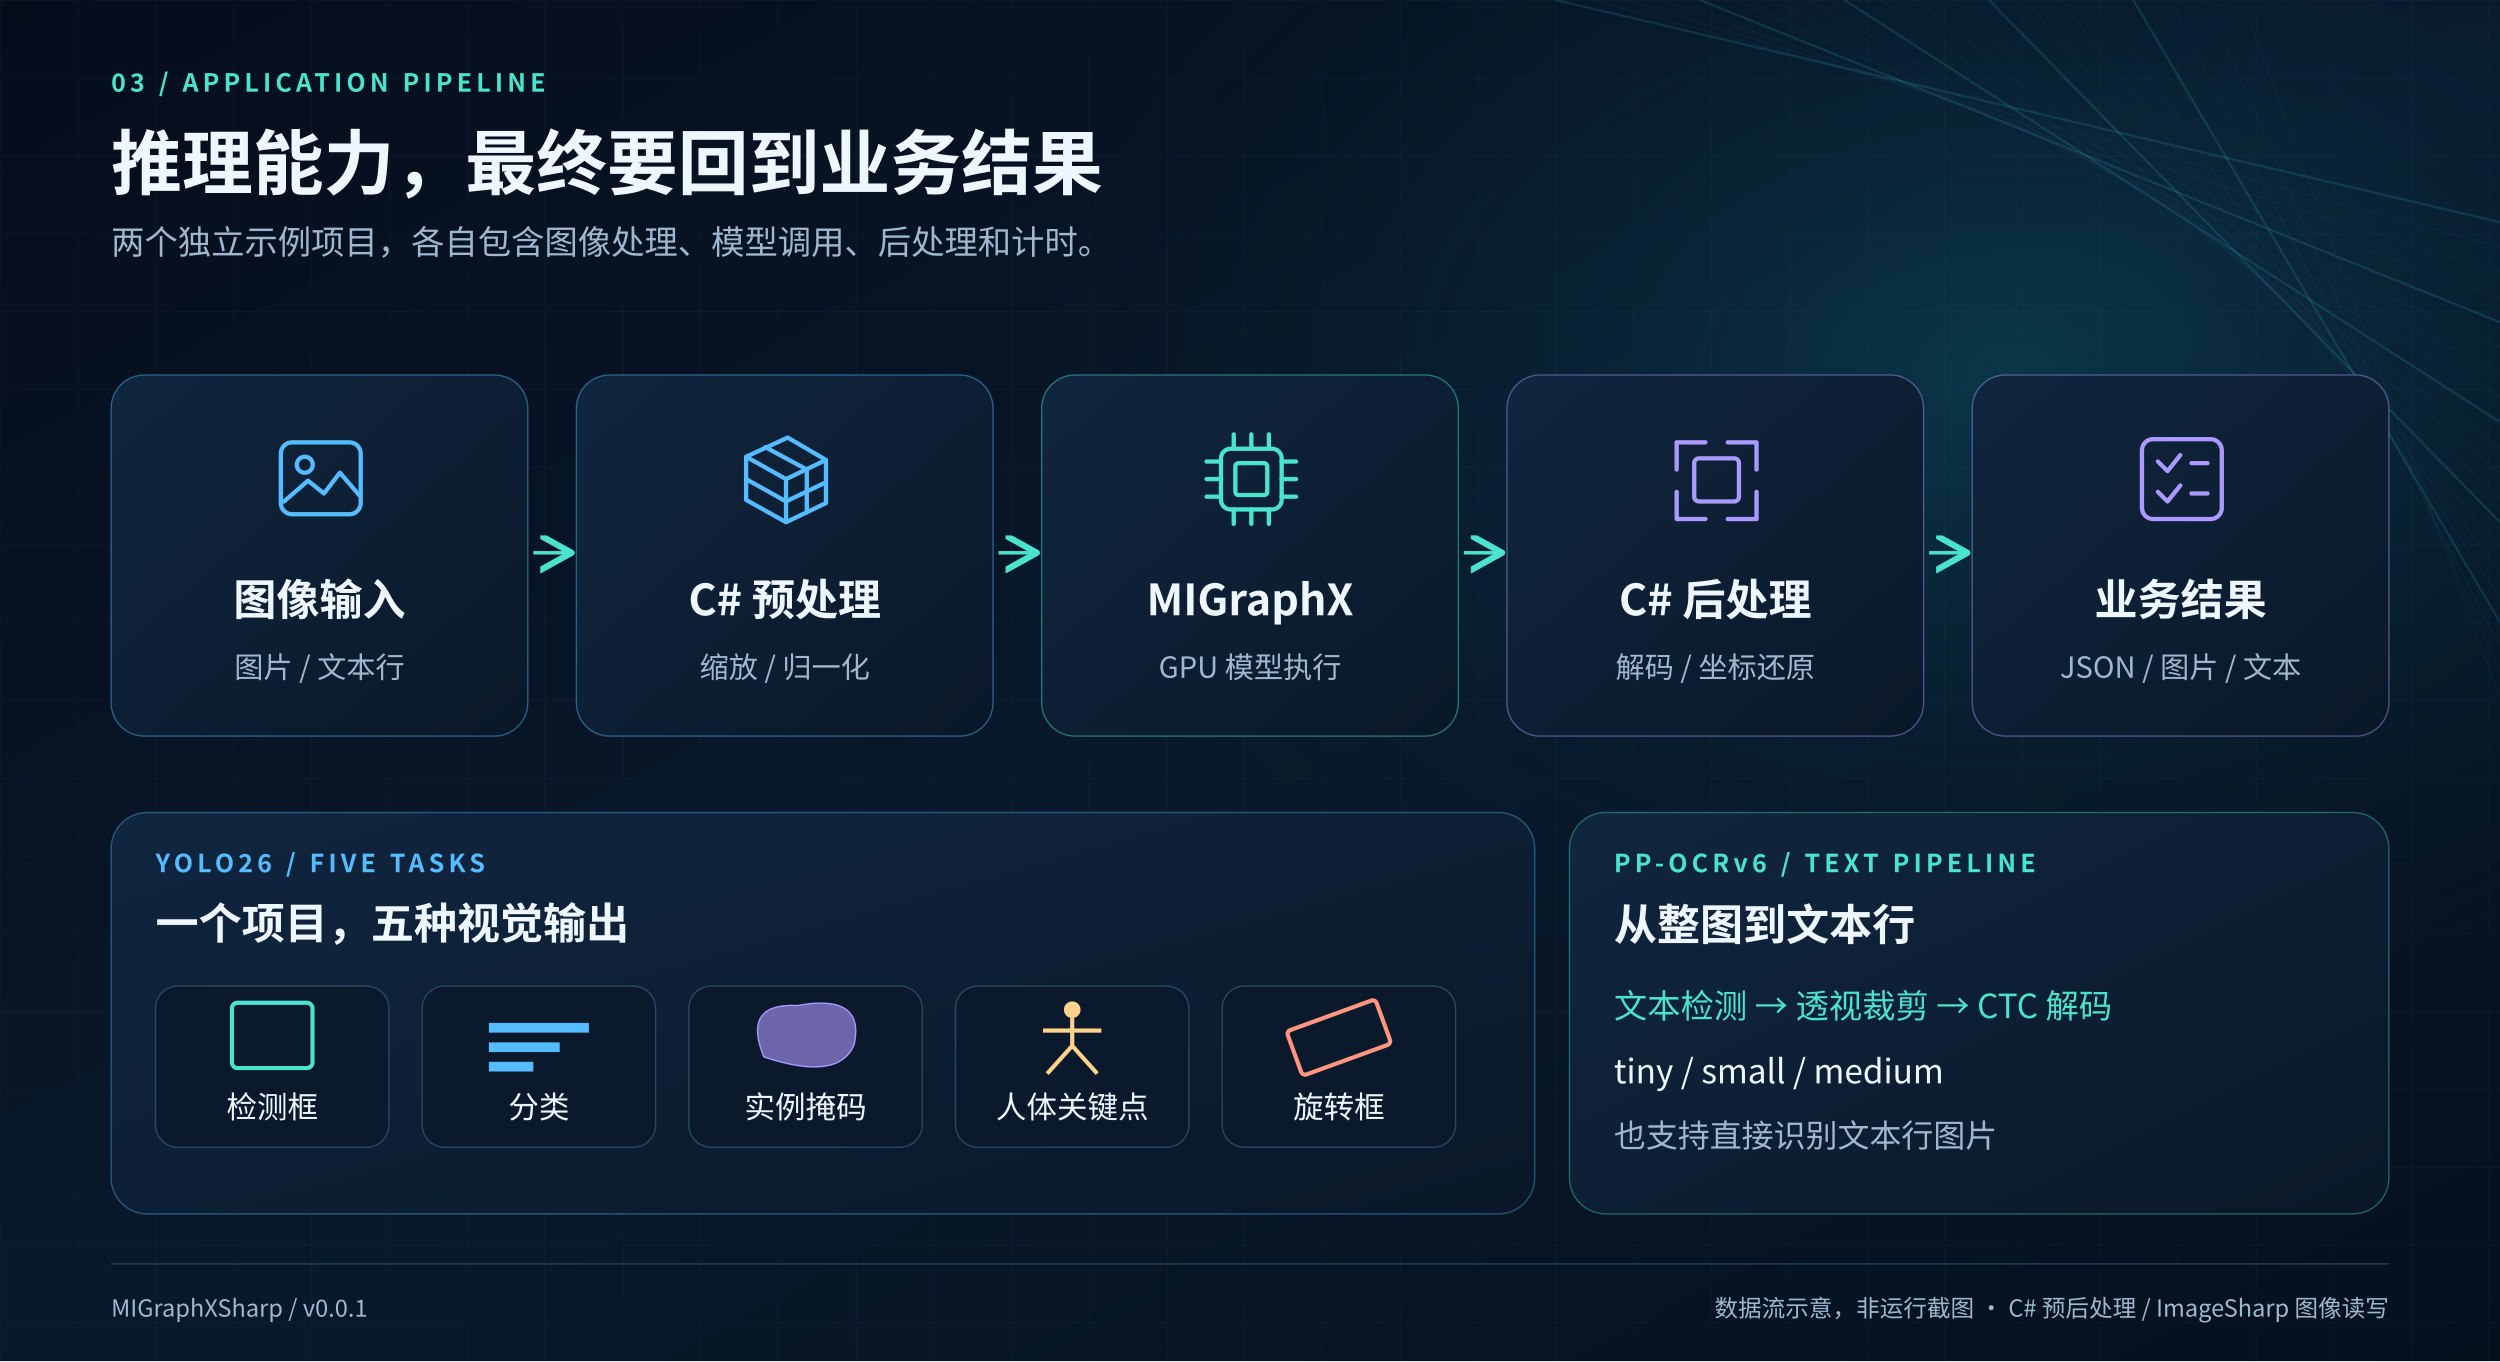
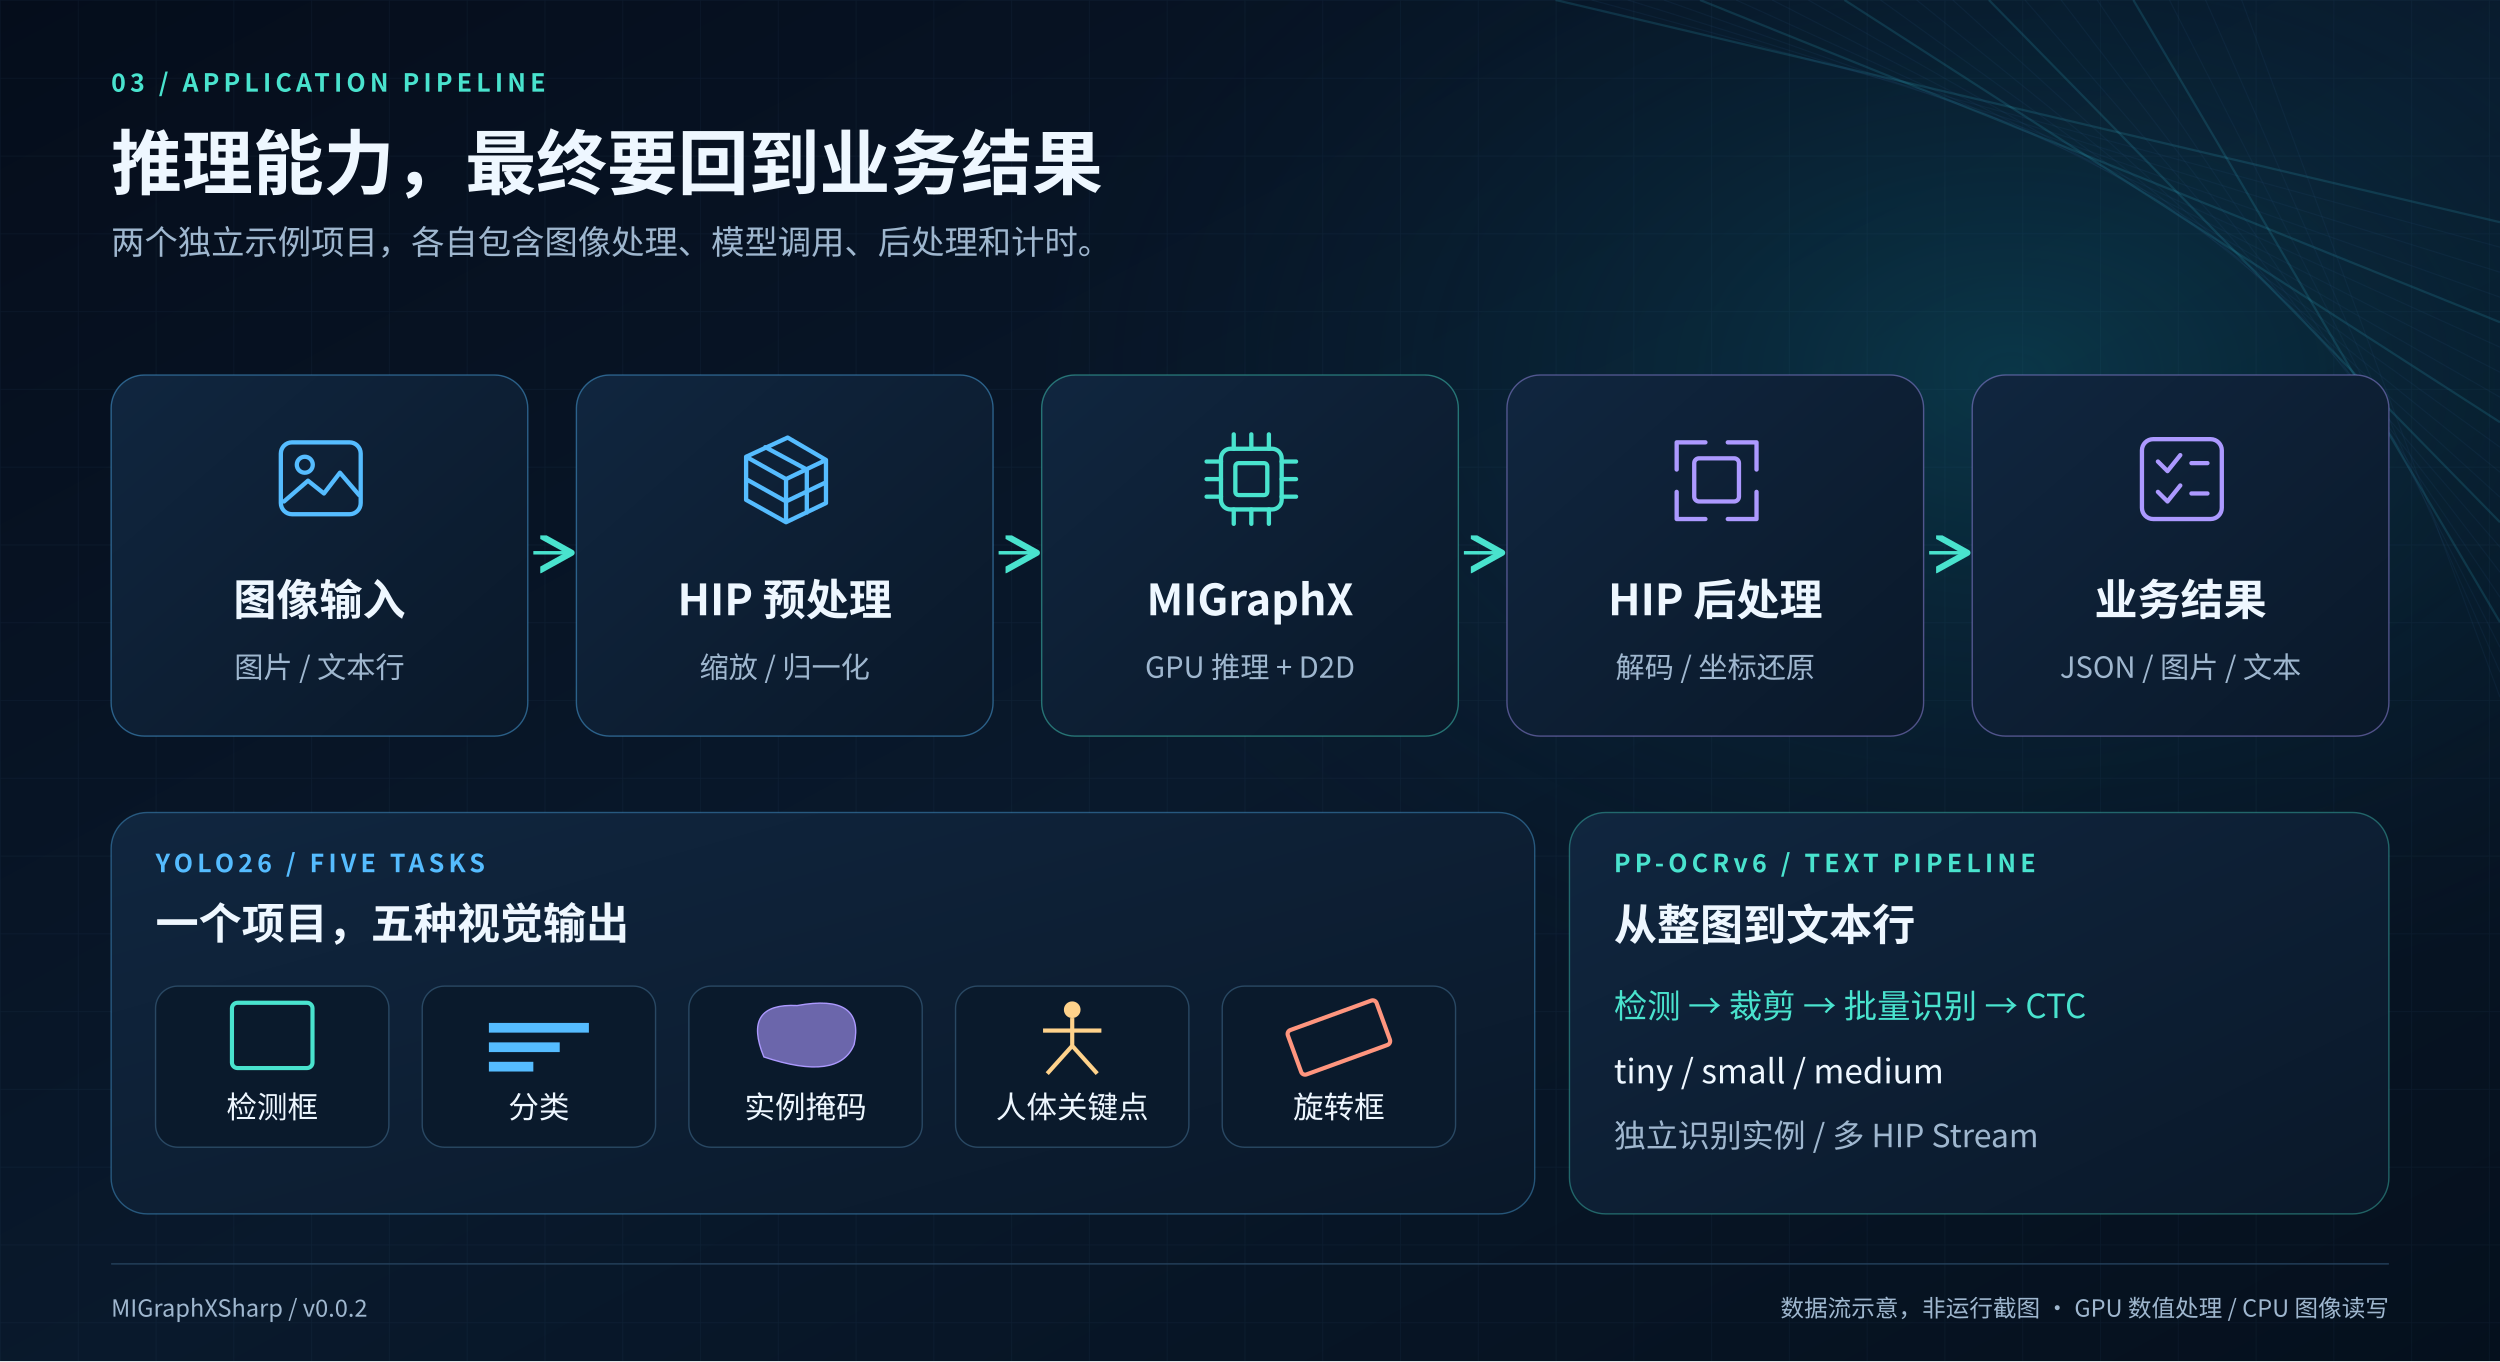
<svg xmlns="http://www.w3.org/2000/svg" width="1800" height="980" viewBox="0 0 1800 980" role="img" aria-labelledby="title desc">
  <defs>
    <linearGradient id="background" x1="0" y1="0" x2="1" y2="1">
      <stop stop-color="#050d1b" />
      <stop offset=".52" stop-color="#09192c" />
      <stop offset="1" stop-color="#05101d" />
    </linearGradient>
    <linearGradient id="card" x1="0" y1="0" x2="1" y2="1">
      <stop stop-color="#10263f" />
      <stop offset="1" stop-color="#0a1829" />
    </linearGradient>
    <linearGradient id="teal" x1="0" y1="0" x2="1" y2="0">
      <stop stop-color="#36b6eb" />
      <stop offset="1" stop-color="#64f1c5" />
    </linearGradient>
    <linearGradient id="purple" x1="0" y1="0" x2="1" y2="0">
      <stop stop-color="#7777ed" />
      <stop offset="1" stop-color="#c2a7ff" />
    </linearGradient>
    <linearGradient id="warm" x1="0" y1="0" x2="1" y2="0">
      <stop stop-color="#fe987a" />
      <stop offset="1" stop-color="#ffda96" />
    </linearGradient>
    <linearGradient id="chip" x1="0" y1="0" x2="1" y2="1">
      <stop stop-color="#1d657f" />
      <stop offset=".5" stop-color="#103856" />
      <stop offset="1" stop-color="#172f60" />
    </linearGradient>
    <radialGradient id="halo">
      <stop stop-color="#0d8694" stop-opacity=".27" />
      <stop offset="1" stop-color="#062c42" stop-opacity="0" />
    </radialGradient>
    <pattern id="grid" width="56" height="56" patternUnits="userSpaceOnUse">
      <path d="M56 0H0V56" fill="none" stroke="#77b9ef" stroke-opacity=".055" />
    </pattern>
    <filter id="glow" x="-100%" y="-100%" width="300%" height="300%">
      <feGaussianBlur stdDeviation="9" />
    </filter>
    <filter id="shadow" x="-30%" y="-50%" width="160%" height="220%">
      <feDropShadow dx="0" dy="18" stdDeviation="18" flood-color="#000817" flood-opacity=".7" />
    </filter>
    <marker id="arrow" markerWidth="12" markerHeight="12" refX="8" refY="5" orient="auto">
      <path d="M0 0L9 5L0 10" fill="none" stroke="#49e3ce" stroke-width="1.8" stroke-linecap="round" stroke-linejoin="round" />
    </marker>
    <marker id="purple-arrow" markerWidth="10" markerHeight="10" refX="8" refY="5" orient="auto">
      <path d="M0 0L9 5L0 10" fill="none" stroke="#ac99ff" stroke-width="1.8" stroke-linecap="round" stroke-linejoin="round" />
    </marker>
  </defs>
  <g font-family="Microsoft YaHei, Noto Sans CJK SC, Arial, sans-serif">
    <rect width="1800" height="980" fill="url(#background)" />
    <rect width="1800" height="980" fill="url(#grid)" />
    <ellipse cx="1450" cy="270" rx="720" ry="470" fill="url(#halo)" />
    <path d="M1120 0L1800 160" fill="none" stroke="#37c9e3" stroke-width="1.6" opacity=".15" />
    <path d="M1146 0L1800 178" fill="none" stroke="#234c77" stroke-width="0.8" opacity=".15" />
    <path d="M1172 0L1800 196" fill="none" stroke="#234c77" stroke-width="0.8" opacity=".15" />
    <path d="M1198 0L1800 214" fill="none" stroke="#234c77" stroke-width="0.8" opacity=".15" />
    <path d="M1224 0L1800 232" fill="none" stroke="#37c9e3" stroke-width="1.6" opacity=".15" />
    <path d="M1250 0L1800 250" fill="none" stroke="#234c77" stroke-width="0.8" opacity=".15" />
    <path d="M1276 0L1800 268" fill="none" stroke="#234c77" stroke-width="0.8" opacity=".15" />
    <path d="M1302 0L1800 286" fill="none" stroke="#234c77" stroke-width="0.8" opacity=".15" />
    <path d="M1328 0L1800 304" fill="none" stroke="#37c9e3" stroke-width="1.6" opacity=".15" />
    <path d="M1354 0L1800 322" fill="none" stroke="#234c77" stroke-width="0.8" opacity=".15" />
    <path d="M1380 0L1800 340" fill="none" stroke="#234c77" stroke-width="0.8" opacity=".15" />
    <path d="M1406 0L1800 358" fill="none" stroke="#234c77" stroke-width="0.8" opacity=".15" />
    <path d="M1432 0L1800 376" fill="none" stroke="#37c9e3" stroke-width="1.6" opacity=".15" />
    <path d="M1458 0L1800 394" fill="none" stroke="#234c77" stroke-width="0.8" opacity=".15" />
    <path d="M1484 0L1800 412" fill="none" stroke="#234c77" stroke-width="0.8" opacity=".15" />
    <path d="M1510 0L1800 430" fill="none" stroke="#234c77" stroke-width="0.8" opacity=".15" />
    <path d="M1536 0L1800 448" fill="none" stroke="#37c9e3" stroke-width="1.6" opacity=".15" />
    <path d="M1562 0L1800 466" fill="none" stroke="#234c77" stroke-width="0.8" opacity=".15" />
    <path d="M1588 0L1800 484" fill="none" stroke="#234c77" stroke-width="0.8" opacity=".15" />
    <path d="M1614 0L1800 502" fill="none" stroke="#234c77" stroke-width="0.8" opacity=".15" />
    <text x="80" y="66" font-size="18" fill="#49e3ce" font-weight="650" letter-spacing="3">03 / APPLICATION PIPELINE</text>
    <text x="80" y="136" font-size="51" fill="#eef7ff" font-weight="750">推理能力，最终要回到业务结果</text>
    <text x="80" y="183" font-size="24" fill="#9fb7cf" font-weight="400">两个独立示例项目，各自包含图像处理、模型调用、后处理和计时。</text>
    <rect x="80" y="270" width="300" height="260" rx="24" fill="url(#card)" stroke="#55bcff70" />
    <g transform="translate(193 307) scale(1.15)" fill="none" stroke="#55bcff" stroke-width="2.7" stroke-linecap="round" stroke-linejoin="round">
      <rect x="8" y="10" width="50" height="45" rx="7" />
      <circle cx="23" cy="24" r="5" />
      <path d="M10 47L25 34L35 42L45 29L57 43" />
    </g>
    <text x="230" y="443" font-size="31" fill="#eef7ff" font-weight="700" text-anchor="middle">图像输入</text>
    <text x="230" y="488" font-size="21" fill="#9fb7cf" font-weight="400" text-anchor="middle">图片 / 文本行</text>
    <path d="M384 398L409 398" fill="none" stroke="#49e3ce" stroke-width="2.5" marker-end="url(#arrow)" />
    <rect x="415" y="270" width="300" height="260" rx="24" fill="url(#card)" stroke="#55bcff70" />
    <g transform="translate(528 307) scale(1.15)" fill="none" stroke="#55bcff" stroke-width="2.7" stroke-linecap="round" stroke-linejoin="round">
      <path d="M8 19L34 7L58 21V48L33 60L8 46ZM8 19L33 33L58 21M33 33V60M20 13L46 27V54M8 33L33 47L58 35" />
    </g>
-     <text x="565" y="443" font-size="31" fill="#eef7ff" font-weight="700" text-anchor="middle">C# 预处理</text>
+     <text x="565" y="443" font-size="31" fill="#eef7ff" font-weight="700" text-anchor="middle">HIP 预处理</text>
    <text x="565" y="488" font-size="21" fill="#9fb7cf" font-weight="400" text-anchor="middle">缩放 / 归一化</text>
    <path d="M719 398L744 398" fill="none" stroke="#49e3ce" stroke-width="2.5" marker-end="url(#arrow)" />
    <rect x="750" y="270" width="300" height="260" rx="24" fill="url(#card)" stroke="#49e3ce70" />
    <g transform="translate(863 307) scale(1.15)" fill="none" stroke="#49e3ce" stroke-width="2.7" stroke-linecap="round" stroke-linejoin="round">
      <rect x="14" y="14" width="38" height="38" rx="6" />
      <rect x="23" y="23" width="20" height="20" rx="2" />
      <path d="M22 5V14M33 5V14M44 5V14M22 52V61M33 52V61M44 52V61M5 22H14M5 33H14M5 44H14M52 22H61M52 33H61M52 44H61" />
    </g>
    <text x="900" y="443" font-size="31" fill="#eef7ff" font-weight="700" text-anchor="middle">MIGraphX</text>
-     <text x="900" y="488" font-size="21" fill="#9fb7cf" font-weight="400" text-anchor="middle">GPU 模型执行</text>
+     <text x="900" y="488" font-size="21" fill="#9fb7cf" font-weight="400" text-anchor="middle">GPU 推理 + D2D</text>
    <path d="M1054 398L1079 398" fill="none" stroke="#49e3ce" stroke-width="2.5" marker-end="url(#arrow)" />
    <rect x="1085" y="270" width="300" height="260" rx="24" fill="url(#card)" stroke="#ac99ff70" />
    <g transform="translate(1198 307) scale(1.15)" fill="none" stroke="#ac99ff" stroke-width="2.7" stroke-linecap="round" stroke-linejoin="round">
      <path d="M8 27V10H26M40 10H58V27M58 41V58H40M26 58H8V41" />
      <rect x="19" y="20" width="28" height="27" rx="3" />
    </g>
-     <text x="1235" y="443" font-size="31" fill="#eef7ff" font-weight="700" text-anchor="middle">C# 后处理</text>
+     <text x="1235" y="443" font-size="31" fill="#eef7ff" font-weight="700" text-anchor="middle">HIP 后处理</text>
    <text x="1235" y="488" font-size="21" fill="#9fb7cf" font-weight="400" text-anchor="middle">解码 / 坐标还原</text>
    <path d="M1389 398L1414 398" fill="none" stroke="#49e3ce" stroke-width="2.5" marker-end="url(#arrow)" />
    <rect x="1420" y="270" width="300" height="260" rx="24" fill="url(#card)" stroke="#ac99ff70" />
    <g transform="translate(1533 307) scale(1.15)" fill="none" stroke="#ac99ff" stroke-width="2.7" stroke-linecap="round" stroke-linejoin="round">
      <rect x="8" y="8" width="50" height="50" rx="7" />
      <path d="M18 22L24 28L32 18M39 23H49M18 41L24 47L32 37M39 42H49" />
    </g>
    <text x="1570" y="443" font-size="31" fill="#eef7ff" font-weight="700" text-anchor="middle">业务结果</text>
    <text x="1570" y="488" font-size="21" fill="#9fb7cf" font-weight="400" text-anchor="middle">JSON / 图片 / 文本</text>
    <rect x="80" y="585" width="1025" height="289" rx="26" fill="url(#card)" stroke="#55bcff60" />
    <text x="112" y="628" font-size="18" fill="#55bcff" font-weight="650" letter-spacing="3">YOLO26 / FIVE TASKS</text>
    <text x="112" y="676" font-size="31" fill="#eef7ff" font-weight="700">一个项目，五种视觉输出</text>
    <rect x="112" y="710" width="168" height="116" rx="16" fill="#0a1a2c" stroke="#294863" />
    <rect x="167" y="722" width="58" height="47" rx="4" fill="none" stroke="#49e3ce" stroke-width="3" />
    <text x="196" y="805" font-size="22" fill="#eef7ff" font-weight="500" text-anchor="middle">检测框</text>
    <rect x="304" y="710" width="168" height="116" rx="16" fill="#0a1a2c" stroke="#294863" />
    <path d="M352 740H424M352 754H403M352 768H384" stroke="#55bcff" stroke-width="7" />
    <text x="388" y="805" font-size="22" fill="#eef7ff" font-weight="500" text-anchor="middle">分类</text>
    <rect x="496" y="710" width="168" height="116" rx="16" fill="#0a1a2c" stroke="#294863" />
    <path d="M550 761Q534 722 574 724Q623 715 615 752Q604 779 550 761Z" fill="#ac99ff" fill-opacity=".6" stroke="#ac99ff" />
    <text x="580" y="805" font-size="22" fill="#eef7ff" font-weight="500" text-anchor="middle">实例掩码</text>
    <rect x="688" y="710" width="168" height="116" rx="16" fill="#0a1a2c" stroke="#294863" />
    <circle cx="772" cy="727" r="6" fill="#ffd28b" />
    <path d="M772 733V753M751 742H793M772 753L754 773M772 753L790 773" fill="none" stroke="#ffd28b" stroke-width="3" />
    <text x="772" y="805" font-size="22" fill="#eef7ff" font-weight="500" text-anchor="middle">人体关键点</text>
    <rect x="880" y="710" width="168" height="116" rx="16" fill="#0a1a2c" stroke="#294863" />
    <rect x="930" y="730" width="68" height="34" rx="3" transform="rotate(-20 964 747)" fill="none" stroke="#ff957e" stroke-width="3" />
    <text x="964" y="805" font-size="22" fill="#eef7ff" font-weight="500" text-anchor="middle">旋转框</text>
    <rect x="1130" y="585" width="590" height="289" rx="26" fill="url(#card)" stroke="#49e3ce60" />
    <text x="1162" y="628" font-size="18" fill="#49e3ce" font-weight="650" letter-spacing="3">PP-OCRv6 / TEXT PIPELINE</text>
    <text x="1162" y="677" font-size="31" fill="#eef7ff" font-weight="700">从整图到文本行</text>
-     <text x="1162" y="733" font-size="24" fill="#49e3ce" font-weight="400">文本检测 → 透视裁剪 → CTC 解码</text>
+     <text x="1162" y="733" font-size="24" fill="#49e3ce" font-weight="400">检测 → 裁剪 → 批量识别 → CTC</text>
    <text x="1162" y="780" font-size="24" fill="#eef7ff" font-weight="400">tiny / small / medium</text>
-     <text x="1162" y="826" font-size="23" fill="#9fb7cf" font-weight="400">也支持直接识别文本行图片</text>
+     <text x="1162" y="826" font-size="23" fill="#9fb7cf" font-weight="400">独立识别实例 / 多 HIP Stream</text>
    <path d="M80 910L1720 910" fill="none" stroke="#24405b" stroke-width="1" />
-     <text x="80" y="948" font-size="17" fill="#9fb7cf" font-weight="500">MIGraphXSharp  /  v0.0.1</text>
-     <text x="1720" y="948" font-size="17" fill="#9fb7cf" font-weight="400" text-anchor="end">数据流示意，非运行截图  ·  C# 预后处理 / ImageSharp 图像读写</text>
+     <text x="80" y="948" font-size="17" fill="#9fb7cf" font-weight="500">MIGraphXSharp  /  v0.0.2</text>
+     <text x="1720" y="948" font-size="17" fill="#9fb7cf" font-weight="400" text-anchor="end">数据流示意，非运行截图  ·  GPU 数值处理 / CPU 图像读写</text>
  </g>
</svg>
